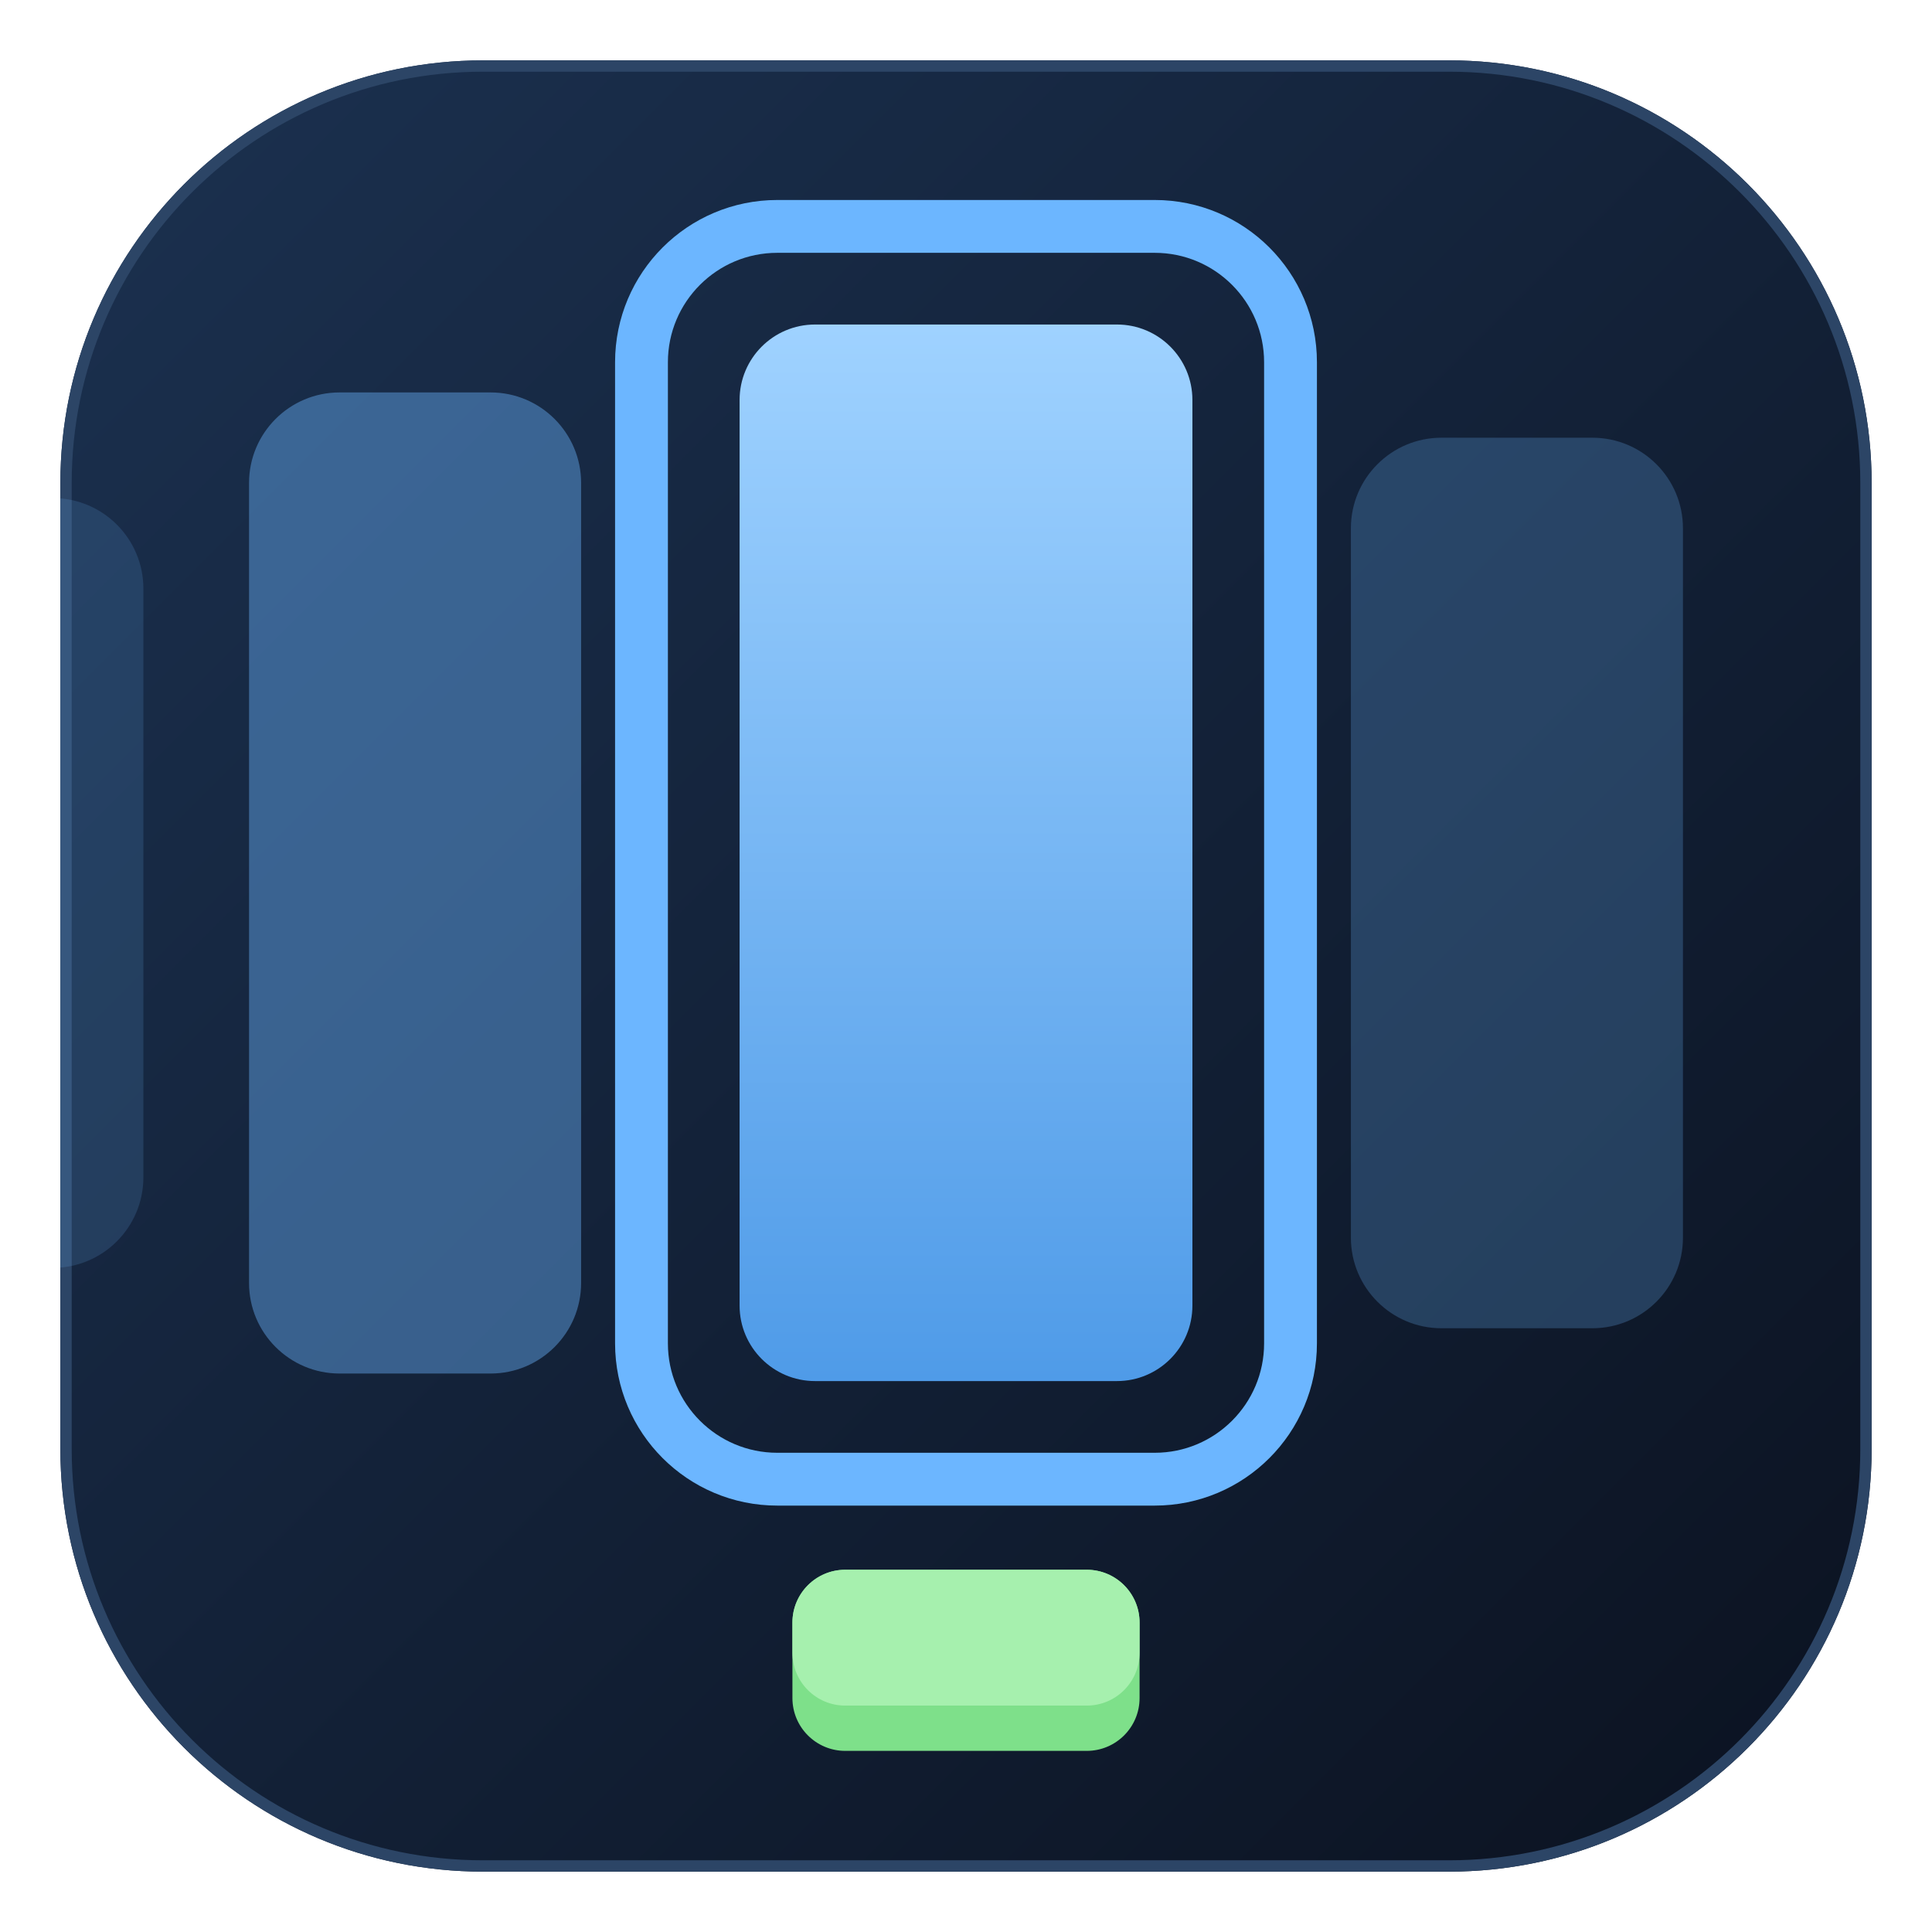
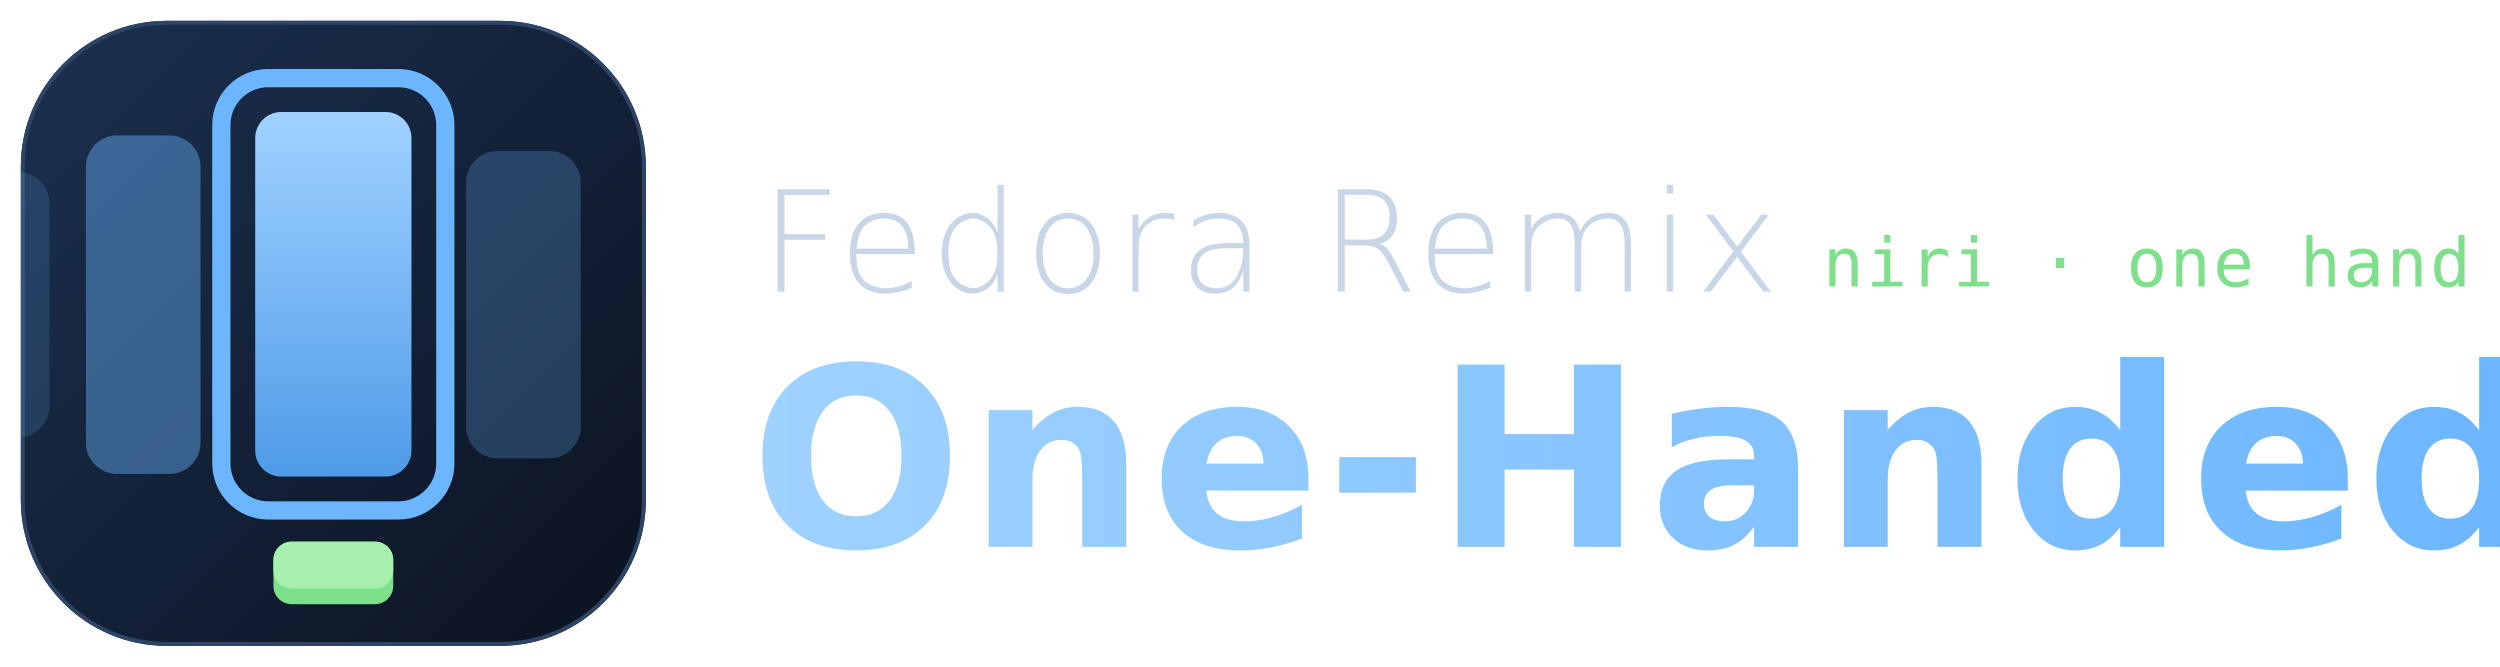
- <svg xmlns="http://www.w3.org/2000/svg" viewBox="0 0 256 256" width="256" height="256">
+ <svg xmlns="http://www.w3.org/2000/svg" viewBox="0 0 960 256" width="960" height="256">
  <defs>
    <linearGradient id="bg" x1="0" y1="0" x2="1" y2="1">
      <stop offset="0" stop-color="#1b3150" />
      <stop offset="1" stop-color="#0b1220" />
    </linearGradient>
    <linearGradient id="col" x1="0" y1="0" x2="0" y2="1">
      <stop offset="0" stop-color="#9fd2ff" />
      <stop offset="1" stop-color="#4f9be8" />
+     </linearGradient>
+     <linearGradient id="txt" x1="0" y1="0" x2="1" y2="0">
+       <stop offset="0" stop-color="#9fd2ff" />
+       <stop offset="1" stop-color="#6cb6ff" />
    </linearGradient>
    <clipPath id="tile">
      <rect x="8" y="8" width="240" height="240" rx="56" />
    </clipPath>
  </defs>
  <rect x="8" y="8" width="240" height="240" rx="56" fill="url(#bg)" />
  <rect x="8.75" y="8.75" width="238.5" height="238.5" rx="55.25" fill="none" stroke="#2c4566" stroke-width="1.5" />
  <g clip-path="url(#tile)">
    <rect x="-25" y="66" width="44" height="102" rx="12" fill="#6cb6ff" opacity=".16" />
    <rect x="33" y="52" width="44" height="130" rx="12" fill="#6cb6ff" opacity=".42" />
    <rect x="179" y="58" width="44" height="118" rx="12" fill="#6cb6ff" opacity=".24" />
  </g>
  <rect x="85" y="30" width="86" height="166" rx="18" fill="none" stroke="#6cb6ff" stroke-width="7" />
  <rect x="98" y="43" width="60" height="140" rx="10" fill="url(#col)" />
  <rect x="105" y="208" width="46" height="24" rx="7" fill="#7ee08a" />
  <rect x="105" y="208" width="46" height="18" rx="7" fill="#a6f0ae" />
+   <text x="292" y="112" font-family="DejaVu Sans, sans-serif" font-size="54" font-weight="300" fill="#c9d6e8" letter-spacing="2">Fedora Remix</text>
+   <text x="288" y="210" font-family="DejaVu Sans, sans-serif" font-size="96" font-weight="700" fill="url(#txt)" letter-spacing="2">One-Handed</text>
+   <text x="700" y="110" font-family="DejaVu Sans Mono, monospace" font-size="26" fill="#7ee08a" letter-spacing="1">niri · one hand</text>
</svg>
